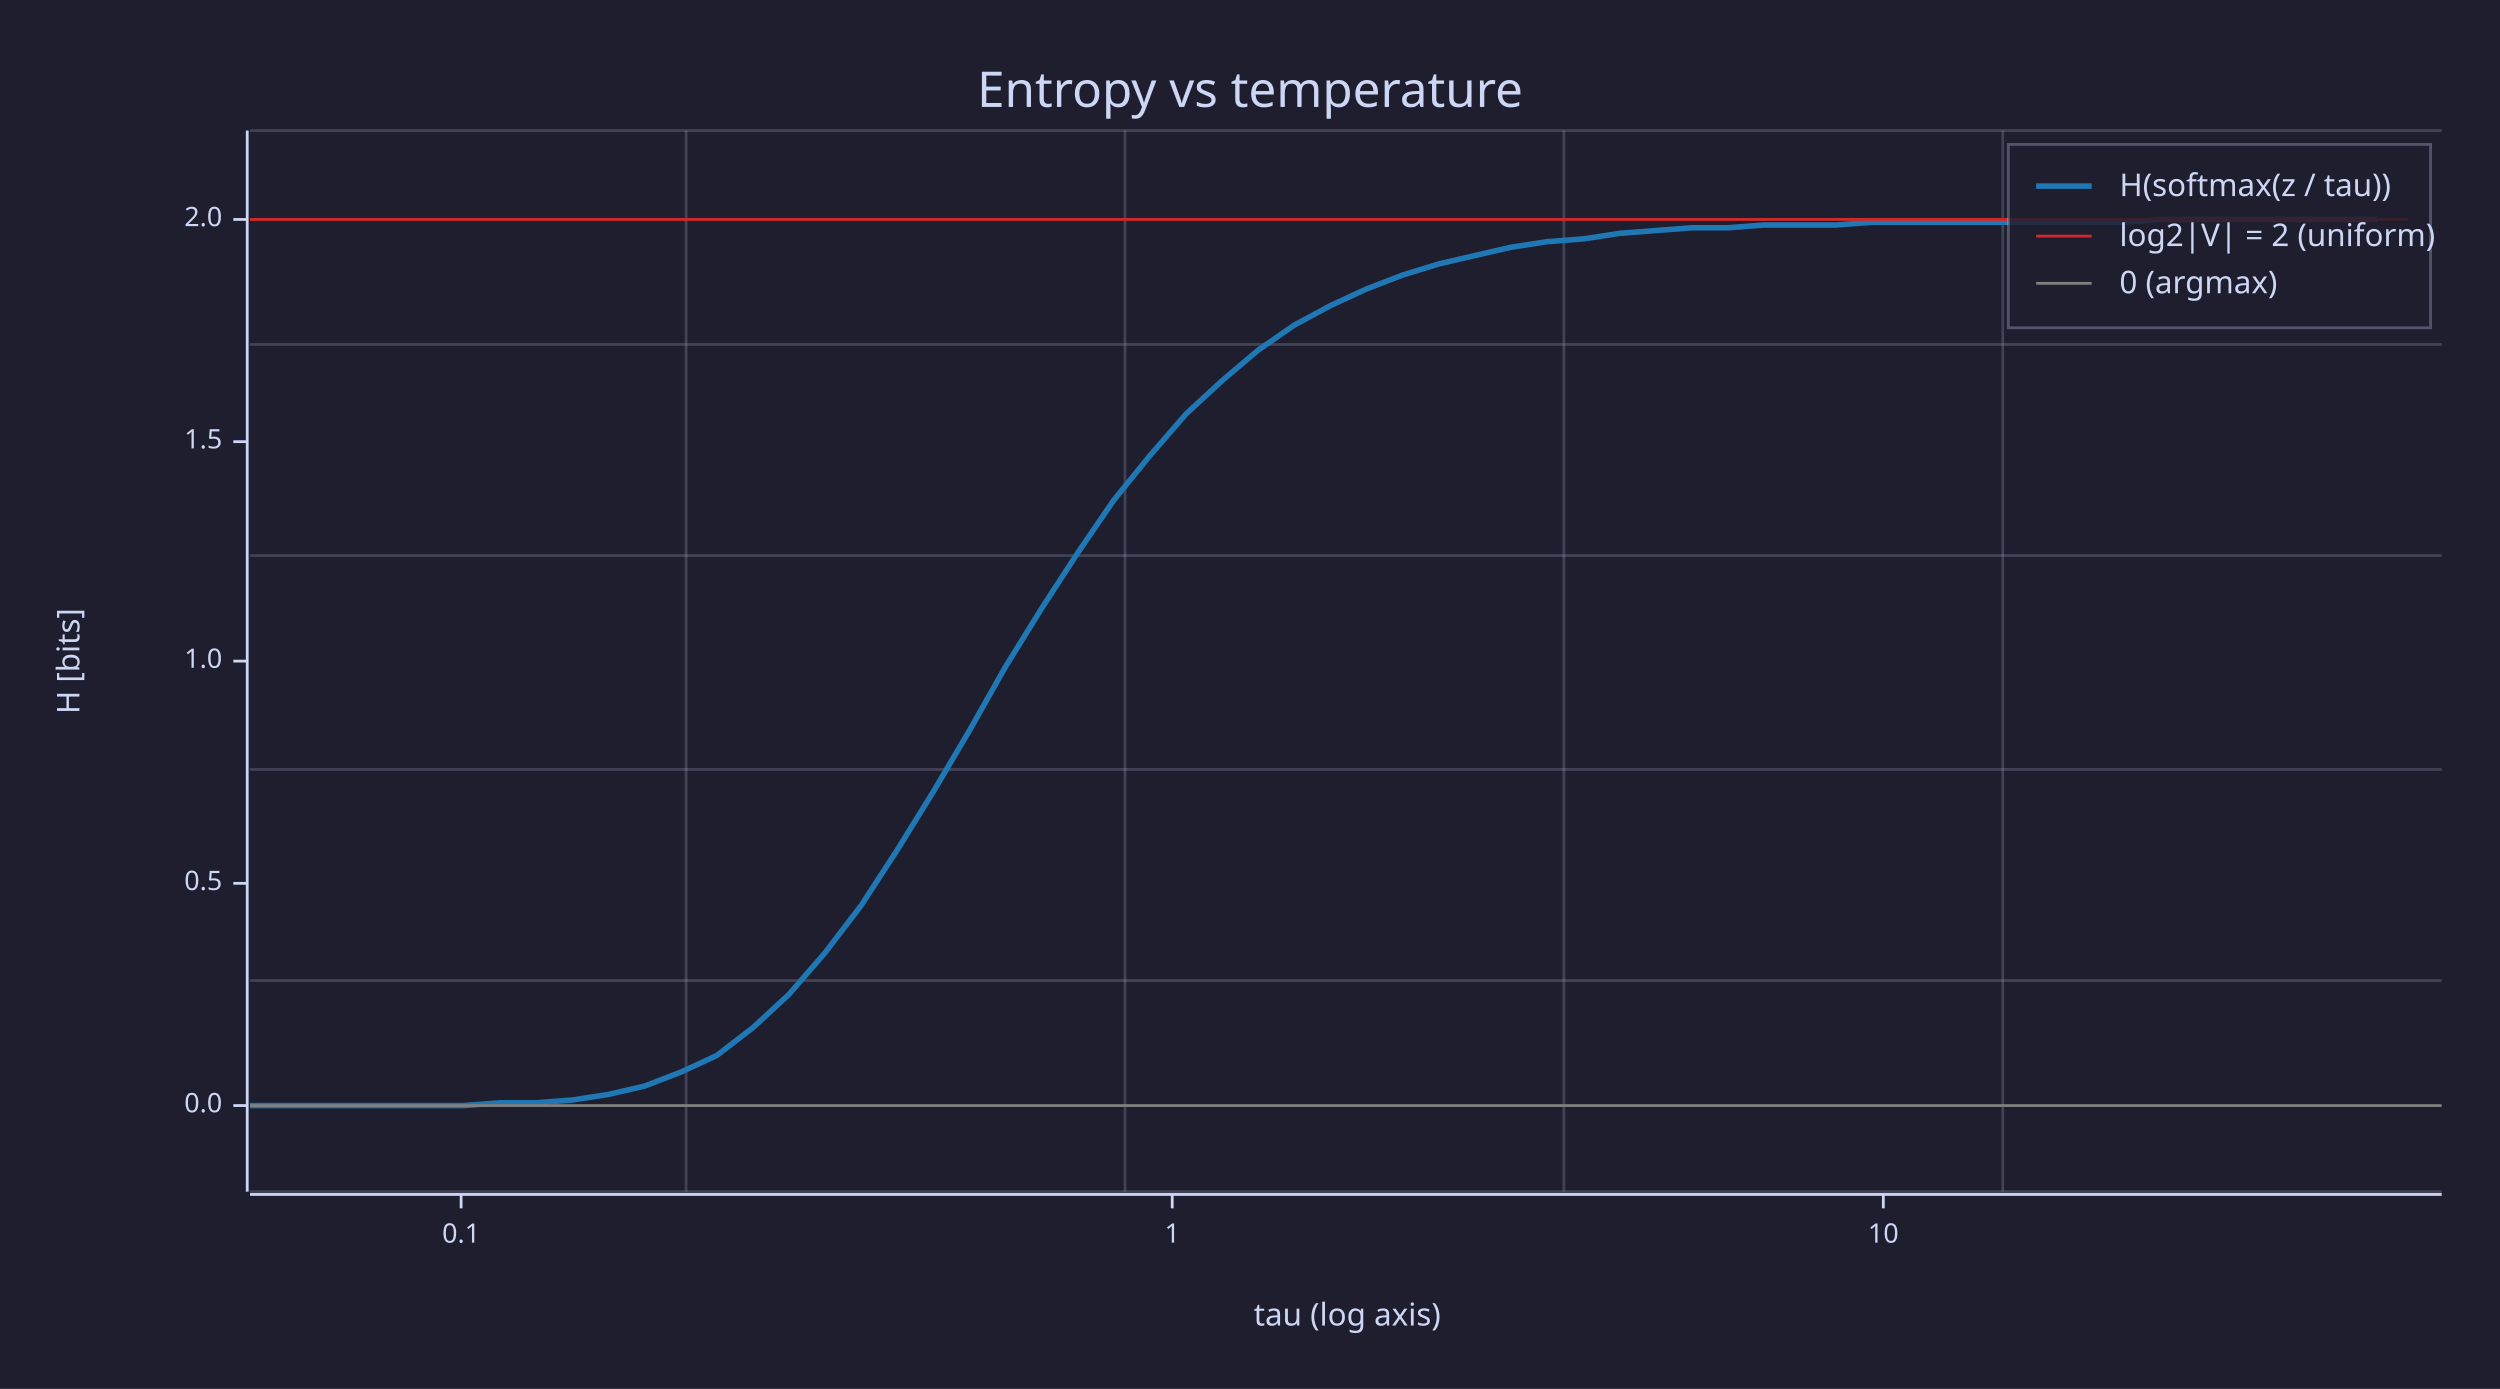
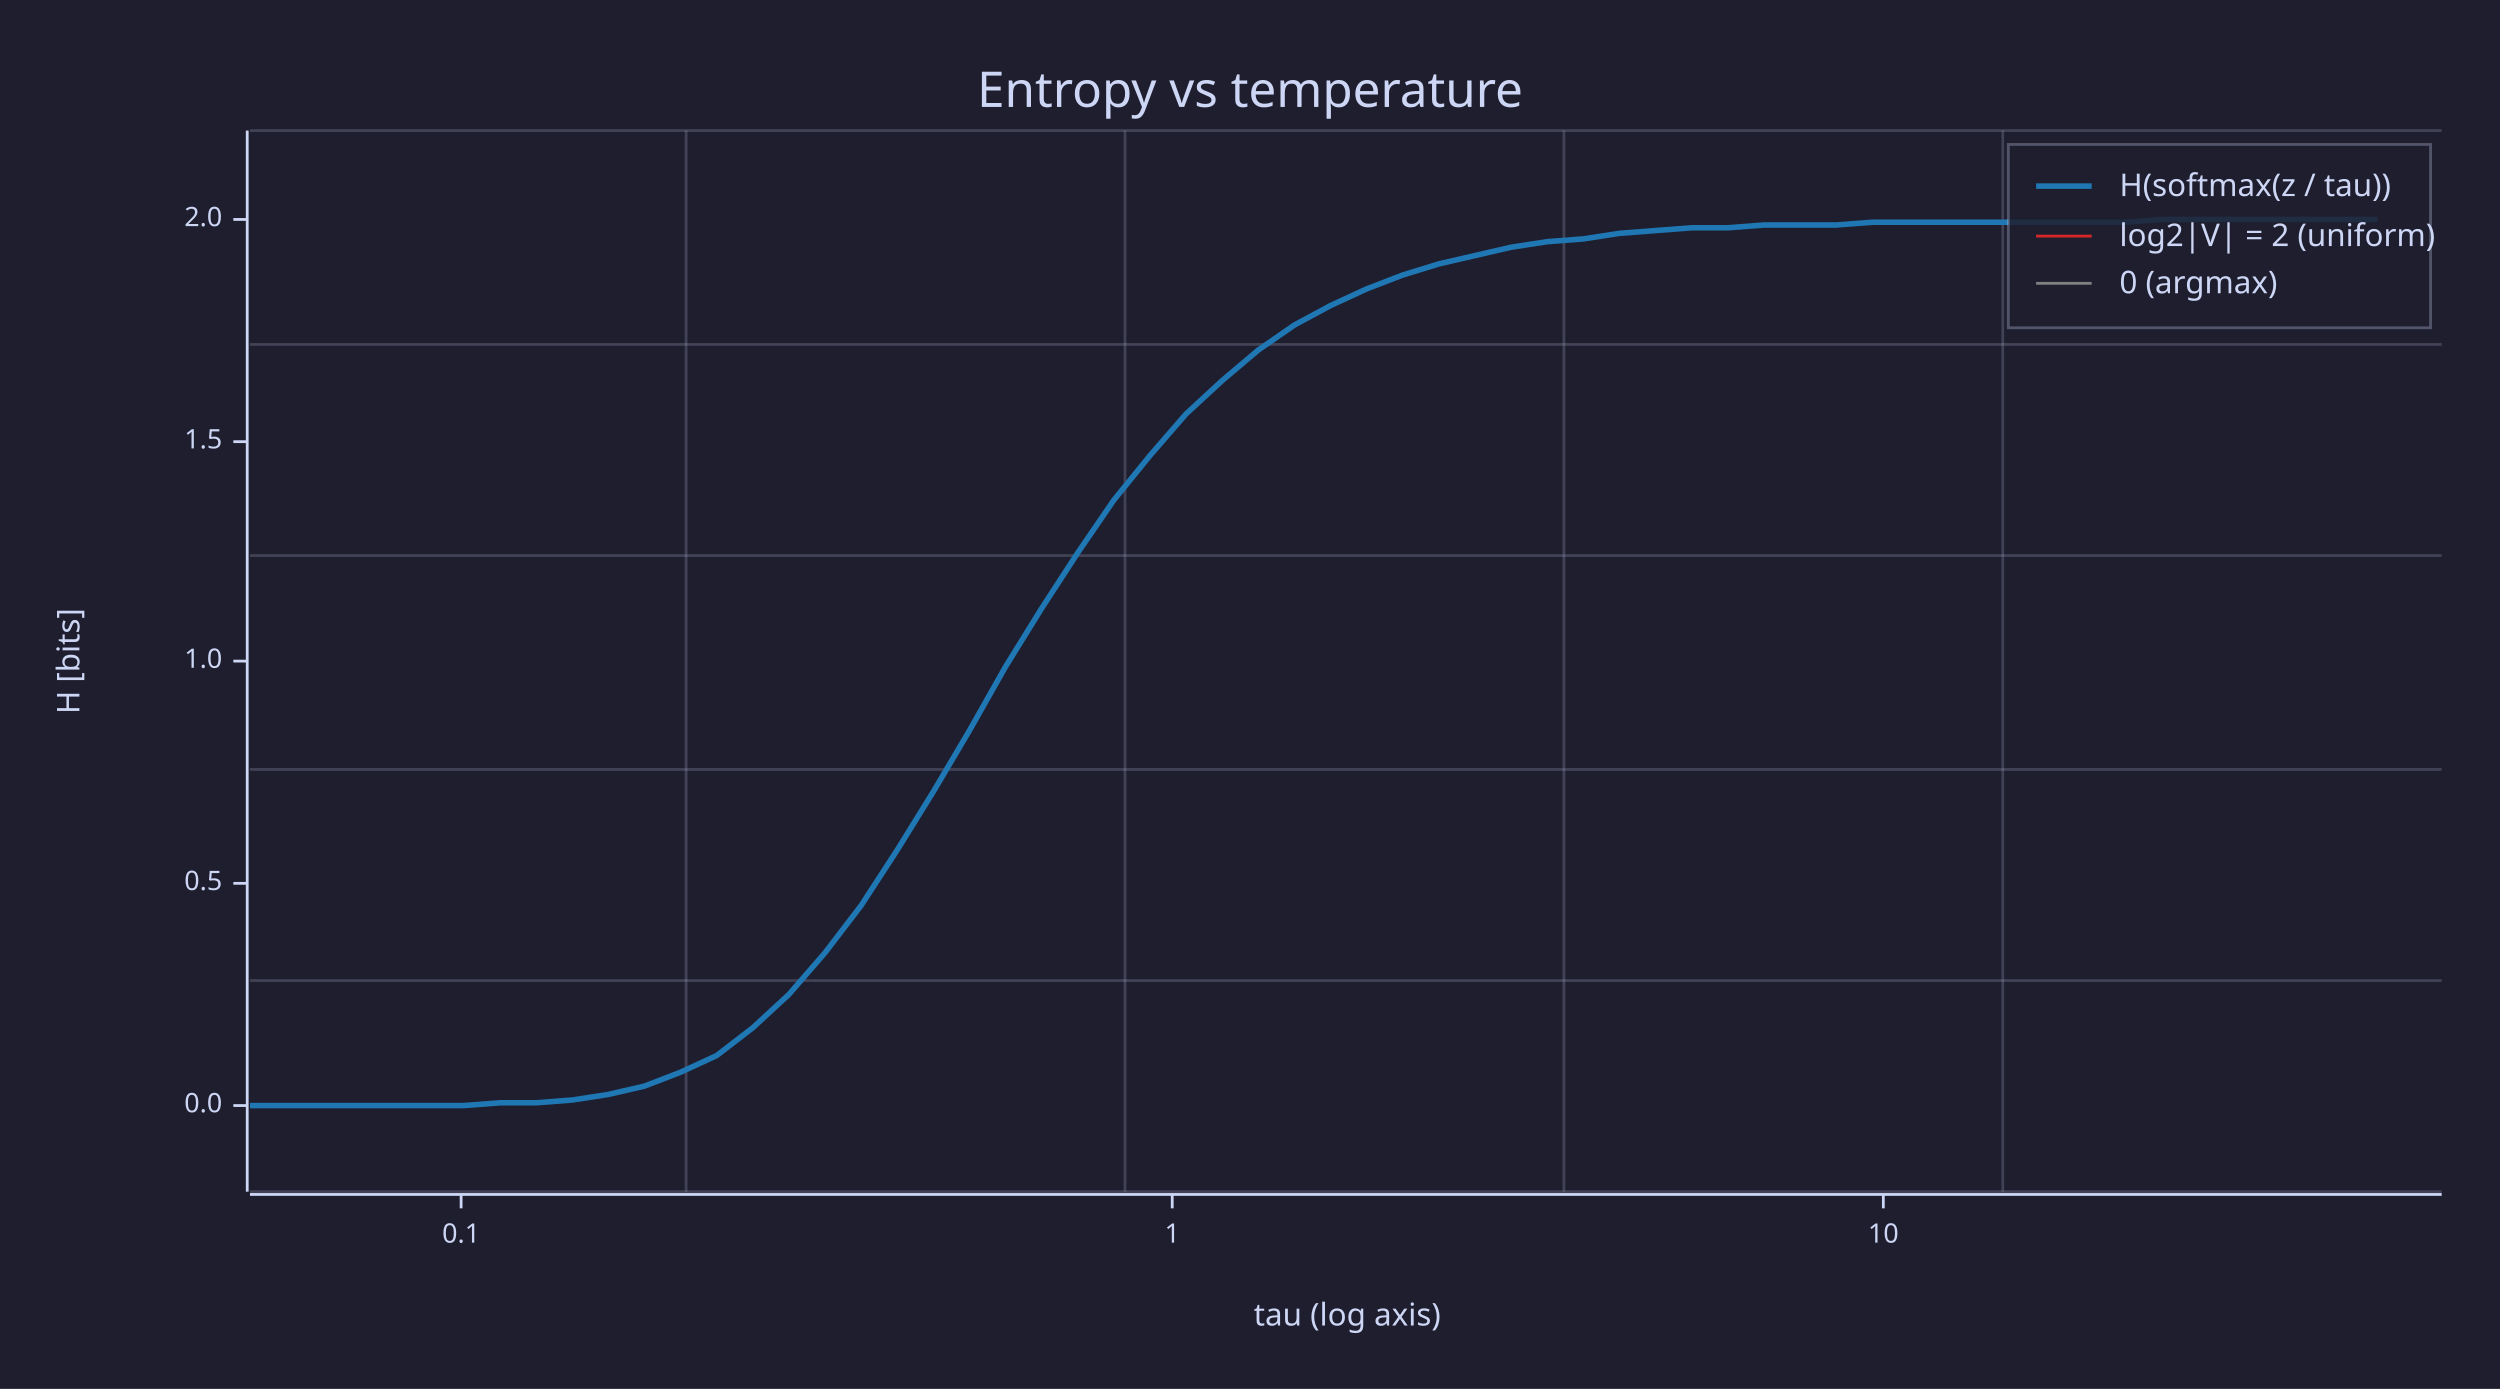
<svg xmlns="http://www.w3.org/2000/svg" width="900" height="500" viewBox="0 0 900 500">
  <rect x="0" y="0" width="900" height="500" opacity="1" fill="#1E1E2E" stroke="none" />
  <text x="450" y="25" dy="0.76em" text-anchor="middle" font-family="sans-serif" font-size="17.742" opacity="1" fill="#CDD6F4">
Entropy vs temperature
</text>
  <text x="20" y="238" dy="0.76em" text-anchor="middle" font-family="sans-serif" font-size="11.29" opacity="1" fill="#CDD6F4" transform="rotate(270, 20, 238)">
H  [bits]
</text>
  <text x="485" y="480" dy="-0.5ex" text-anchor="middle" font-family="sans-serif" font-size="11.29" opacity="1" fill="#CDD6F4">
tau (log axis)
</text>
  <polyline fill="none" opacity="1" stroke="#CDD6F4" stroke-width="1" points="89,47 89,429 " />
  <text x="80" y="398" dy="0.5ex" text-anchor="end" font-family="sans-serif" font-size="9.677" opacity="1" fill="#CDD6F4">
0.0
</text>
  <polyline fill="none" opacity="1" stroke="#CDD6F4" stroke-width="1" points="84,398 89,398 " />
  <text x="80" y="318" dy="0.5ex" text-anchor="end" font-family="sans-serif" font-size="9.677" opacity="1" fill="#CDD6F4">
0.5
</text>
  <polyline fill="none" opacity="1" stroke="#CDD6F4" stroke-width="1" points="84,318 89,318 " />
  <text x="80" y="238" dy="0.5ex" text-anchor="end" font-family="sans-serif" font-size="9.677" opacity="1" fill="#CDD6F4">
1.0
</text>
  <polyline fill="none" opacity="1" stroke="#CDD6F4" stroke-width="1" points="84,238 89,238 " />
  <text x="80" y="159" dy="0.5ex" text-anchor="end" font-family="sans-serif" font-size="9.677" opacity="1" fill="#CDD6F4">
1.5
</text>
  <polyline fill="none" opacity="1" stroke="#CDD6F4" stroke-width="1" points="84,159 89,159 " />
  <text x="80" y="79" dy="0.5ex" text-anchor="end" font-family="sans-serif" font-size="9.677" opacity="1" fill="#CDD6F4">
2.0
</text>
  <polyline fill="none" opacity="1" stroke="#CDD6F4" stroke-width="1" points="84,79 89,79 " />
  <polyline fill="none" opacity="1" stroke="#CDD6F4" stroke-width="1" points="90,430 879,430 " />
  <text x="166" y="440" dy="0.76em" text-anchor="middle" font-family="sans-serif" font-size="9.677" opacity="1" fill="#CDD6F4">
0.1
</text>
  <polyline fill="none" opacity="1" stroke="#CDD6F4" stroke-width="1" points="166,430 166,435 " />
  <text x="422" y="440" dy="0.76em" text-anchor="middle" font-family="sans-serif" font-size="9.677" opacity="1" fill="#CDD6F4">
1
</text>
  <polyline fill="none" opacity="1" stroke="#CDD6F4" stroke-width="1" points="422,430 422,435 " />
  <text x="678" y="440" dy="0.76em" text-anchor="middle" font-family="sans-serif" font-size="9.677" opacity="1" fill="#CDD6F4">
10
</text>
  <polyline fill="none" opacity="1" stroke="#CDD6F4" stroke-width="1" points="678,430 678,435 " />
  <polyline fill="none" opacity="0.3" stroke="#9696B4" stroke-width="1" points="90,429 879,429 " />
  <polyline fill="none" opacity="0.3" stroke="#9696B4" stroke-width="1" points="90,353 879,353 " />
  <polyline fill="none" opacity="0.3" stroke="#9696B4" stroke-width="1" points="90,277 879,277 " />
  <polyline fill="none" opacity="0.3" stroke="#9696B4" stroke-width="1" points="90,200 879,200 " />
  <polyline fill="none" opacity="0.3" stroke="#9696B4" stroke-width="1" points="90,124 879,124 " />
  <polyline fill="none" opacity="0.3" stroke="#9696B4" stroke-width="1" points="90,47 879,47 " />
  <polyline fill="none" opacity="0.3" stroke="#9696B4" stroke-width="1" points="247,429 247,47 " />
  <polyline fill="none" opacity="0.3" stroke="#9696B4" stroke-width="1" points="405,429 405,47 " />
  <polyline fill="none" opacity="0.3" stroke="#9696B4" stroke-width="1" points="563,429 563,47 " />
  <polyline fill="none" opacity="0.3" stroke="#9696B4" stroke-width="1" points="721,429 721,47 " />
  <polyline fill="none" opacity="1" stroke="#1F77B4" stroke-width="2" points="90,398 103,398 115,398 128,398 141,398 154,398 167,398 180,397 193,397 206,396 219,394 232,391 245,386 258,380 271,370 284,358 297,343 310,326 323,306 336,285 349,263 362,240 375,219 388,199 401,180 414,164 427,149 440,137 453,126 466,117 479,110 492,104 505,99 518,95 531,92 544,89 557,87 570,86 583,84 596,83 609,82 622,82 635,81 648,81 661,81 674,80 687,80 700,80 713,80 726,80 739,80 752,80 765,80 778,79 791,79 804,79 817,79 830,79 843,79 856,79 " />
-   <polyline fill="none" opacity="1" stroke="#D62728" stroke-width="1" points="90,79 867,79 " />
-   <polyline fill="none" opacity="1" stroke="#808080" stroke-width="1" points="90,398 879,398 " />
  <rect x="723" y="52" width="152" height="66" opacity="0.85" fill="#1E1E2E" stroke="none" />
  <rect x="723" y="52" width="152" height="66" opacity="0.3" fill="none" stroke="#CDD6F4" />
  <text x="763" y="62" dy="0.76em" text-anchor="start" font-family="sans-serif" font-size="11.29" opacity="1" fill="#CDD6F4">
H(softmax(z / tau))
</text>
  <text x="763" y="80" dy="0.76em" text-anchor="start" font-family="sans-serif" font-size="11.29" opacity="1" fill="#CDD6F4">
log2|V| = 2 (uniform)
</text>
  <text x="763" y="97" dy="0.76em" text-anchor="start" font-family="sans-serif" font-size="11.29" opacity="1" fill="#CDD6F4">
0 (argmax)
</text>
  <polyline fill="none" opacity="1" stroke="#1F77B4" stroke-width="2" points="733,67 753,67 " />
  <polyline fill="none" opacity="1" stroke="#D62728" stroke-width="1" points="733,85 753,85 " />
  <polyline fill="none" opacity="1" stroke="#808080" stroke-width="1" points="733,102 753,102 " />
</svg>
